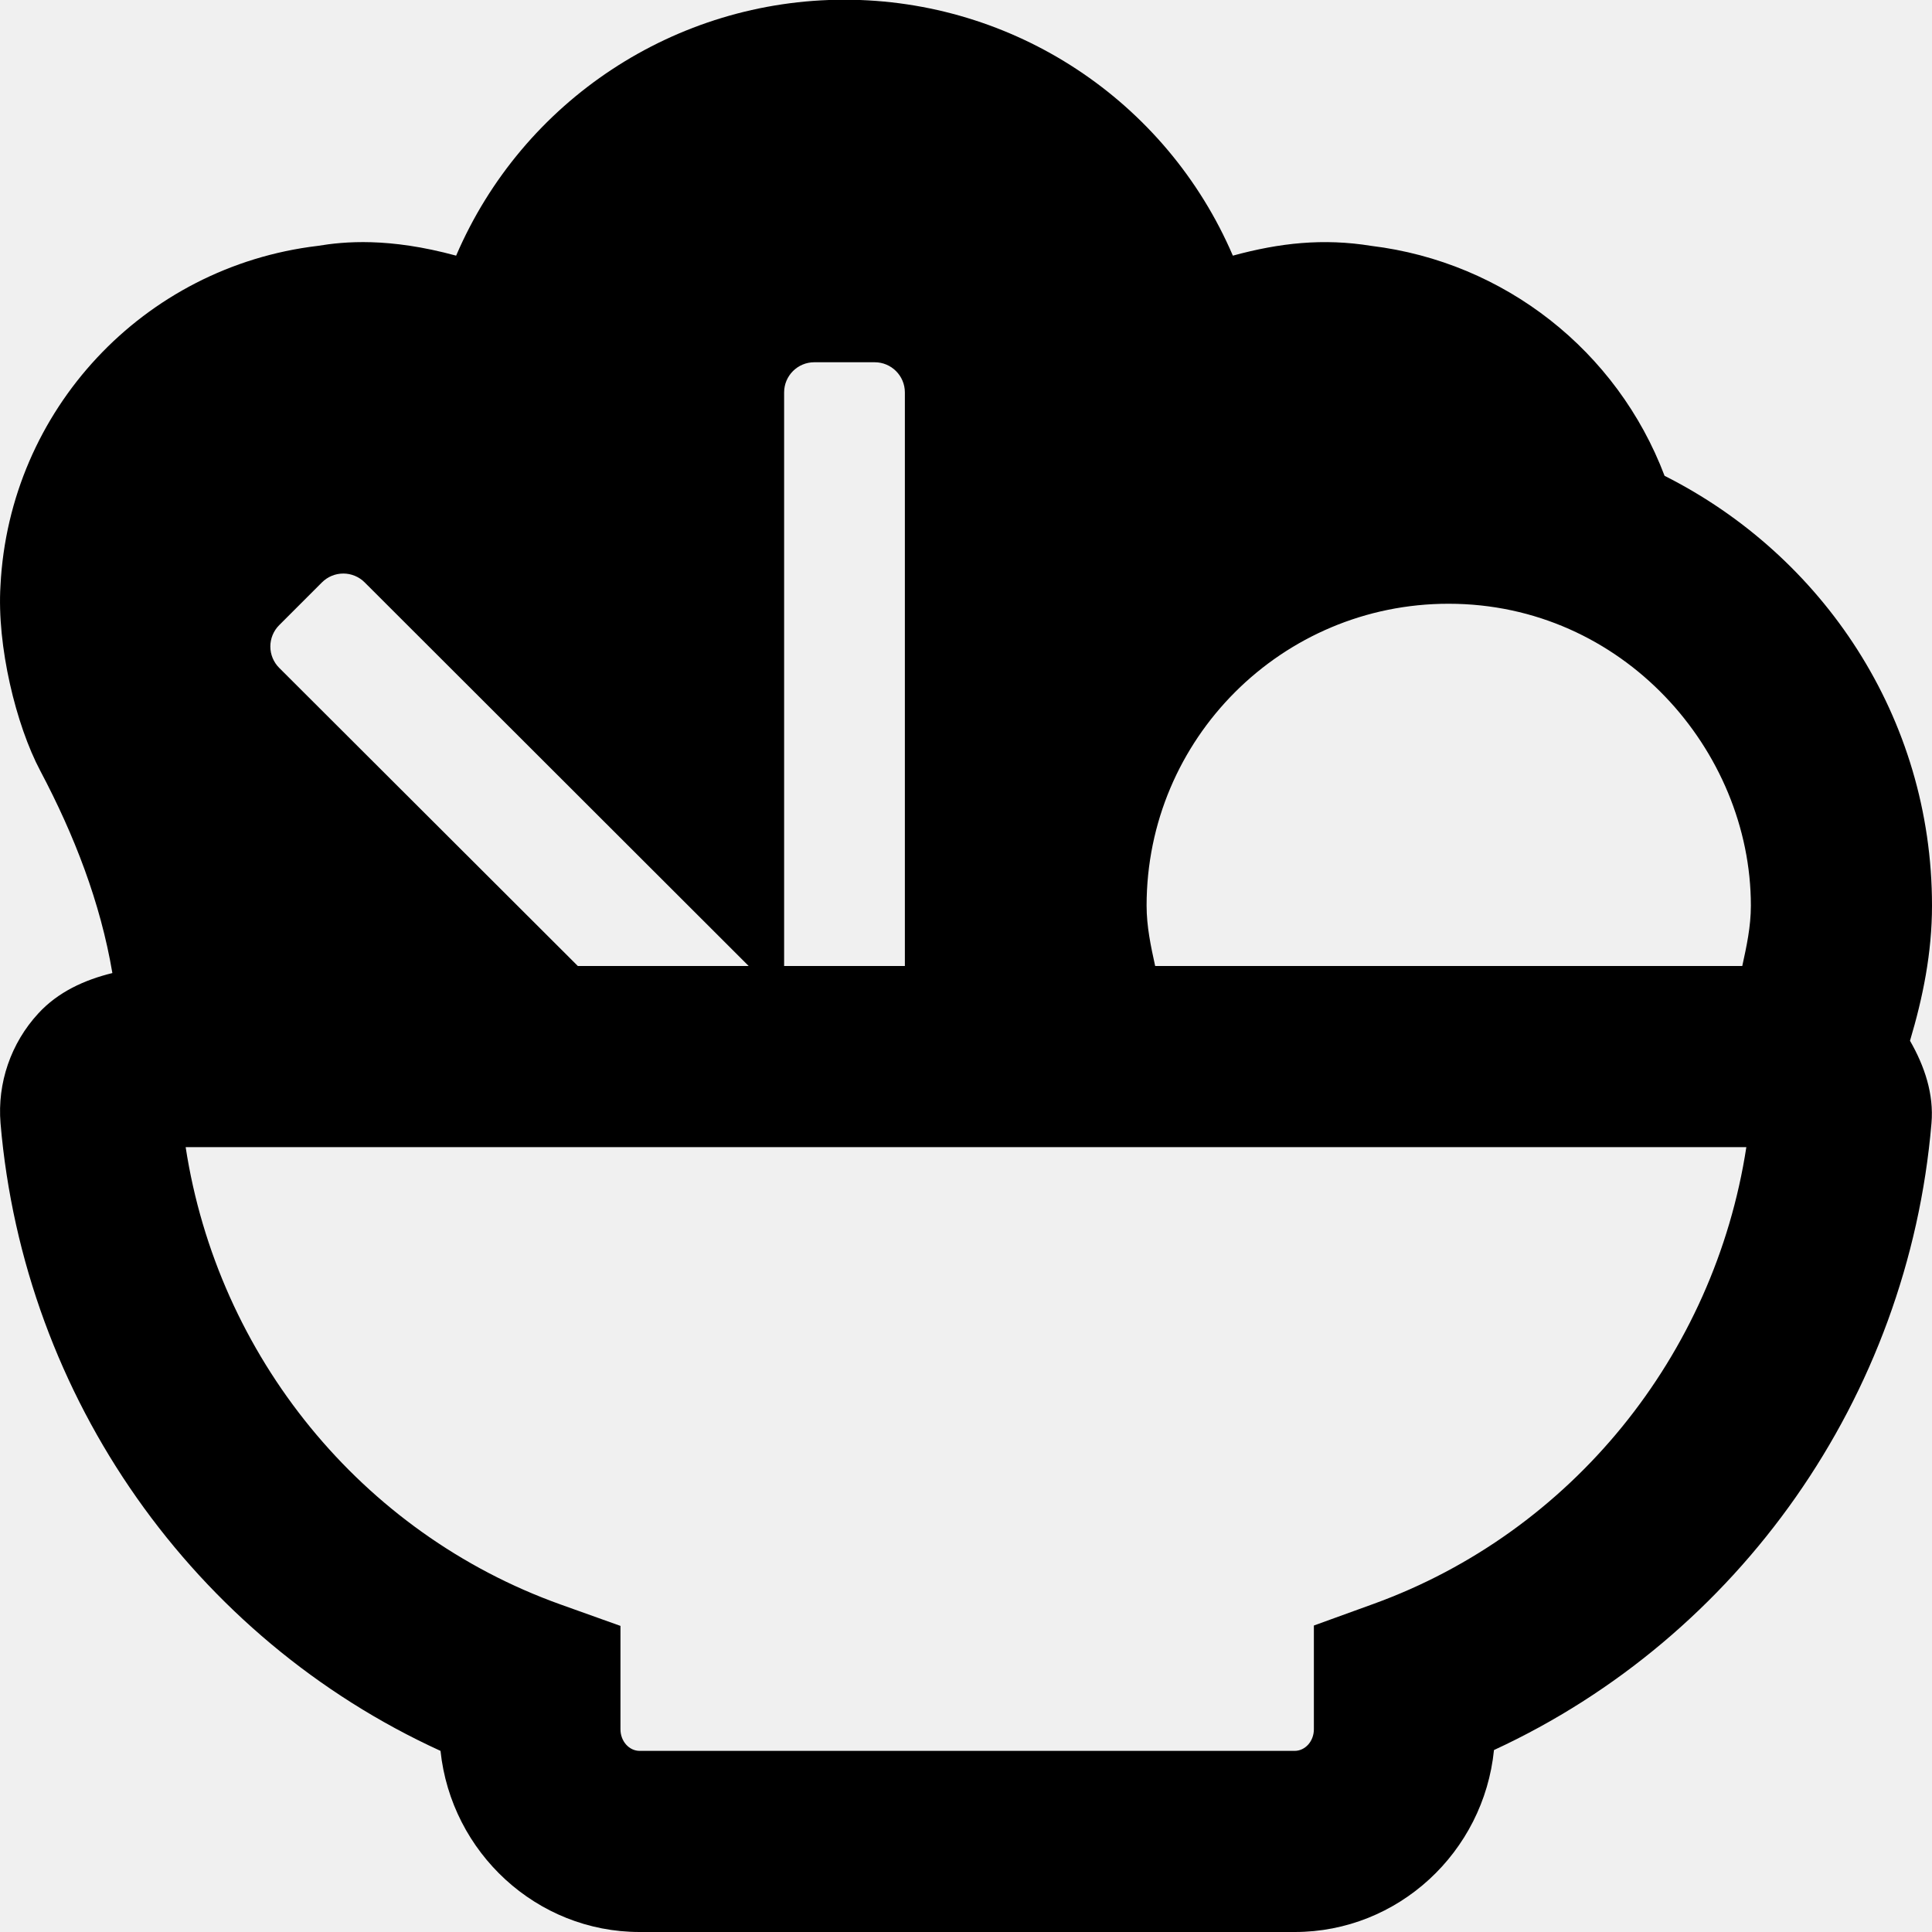
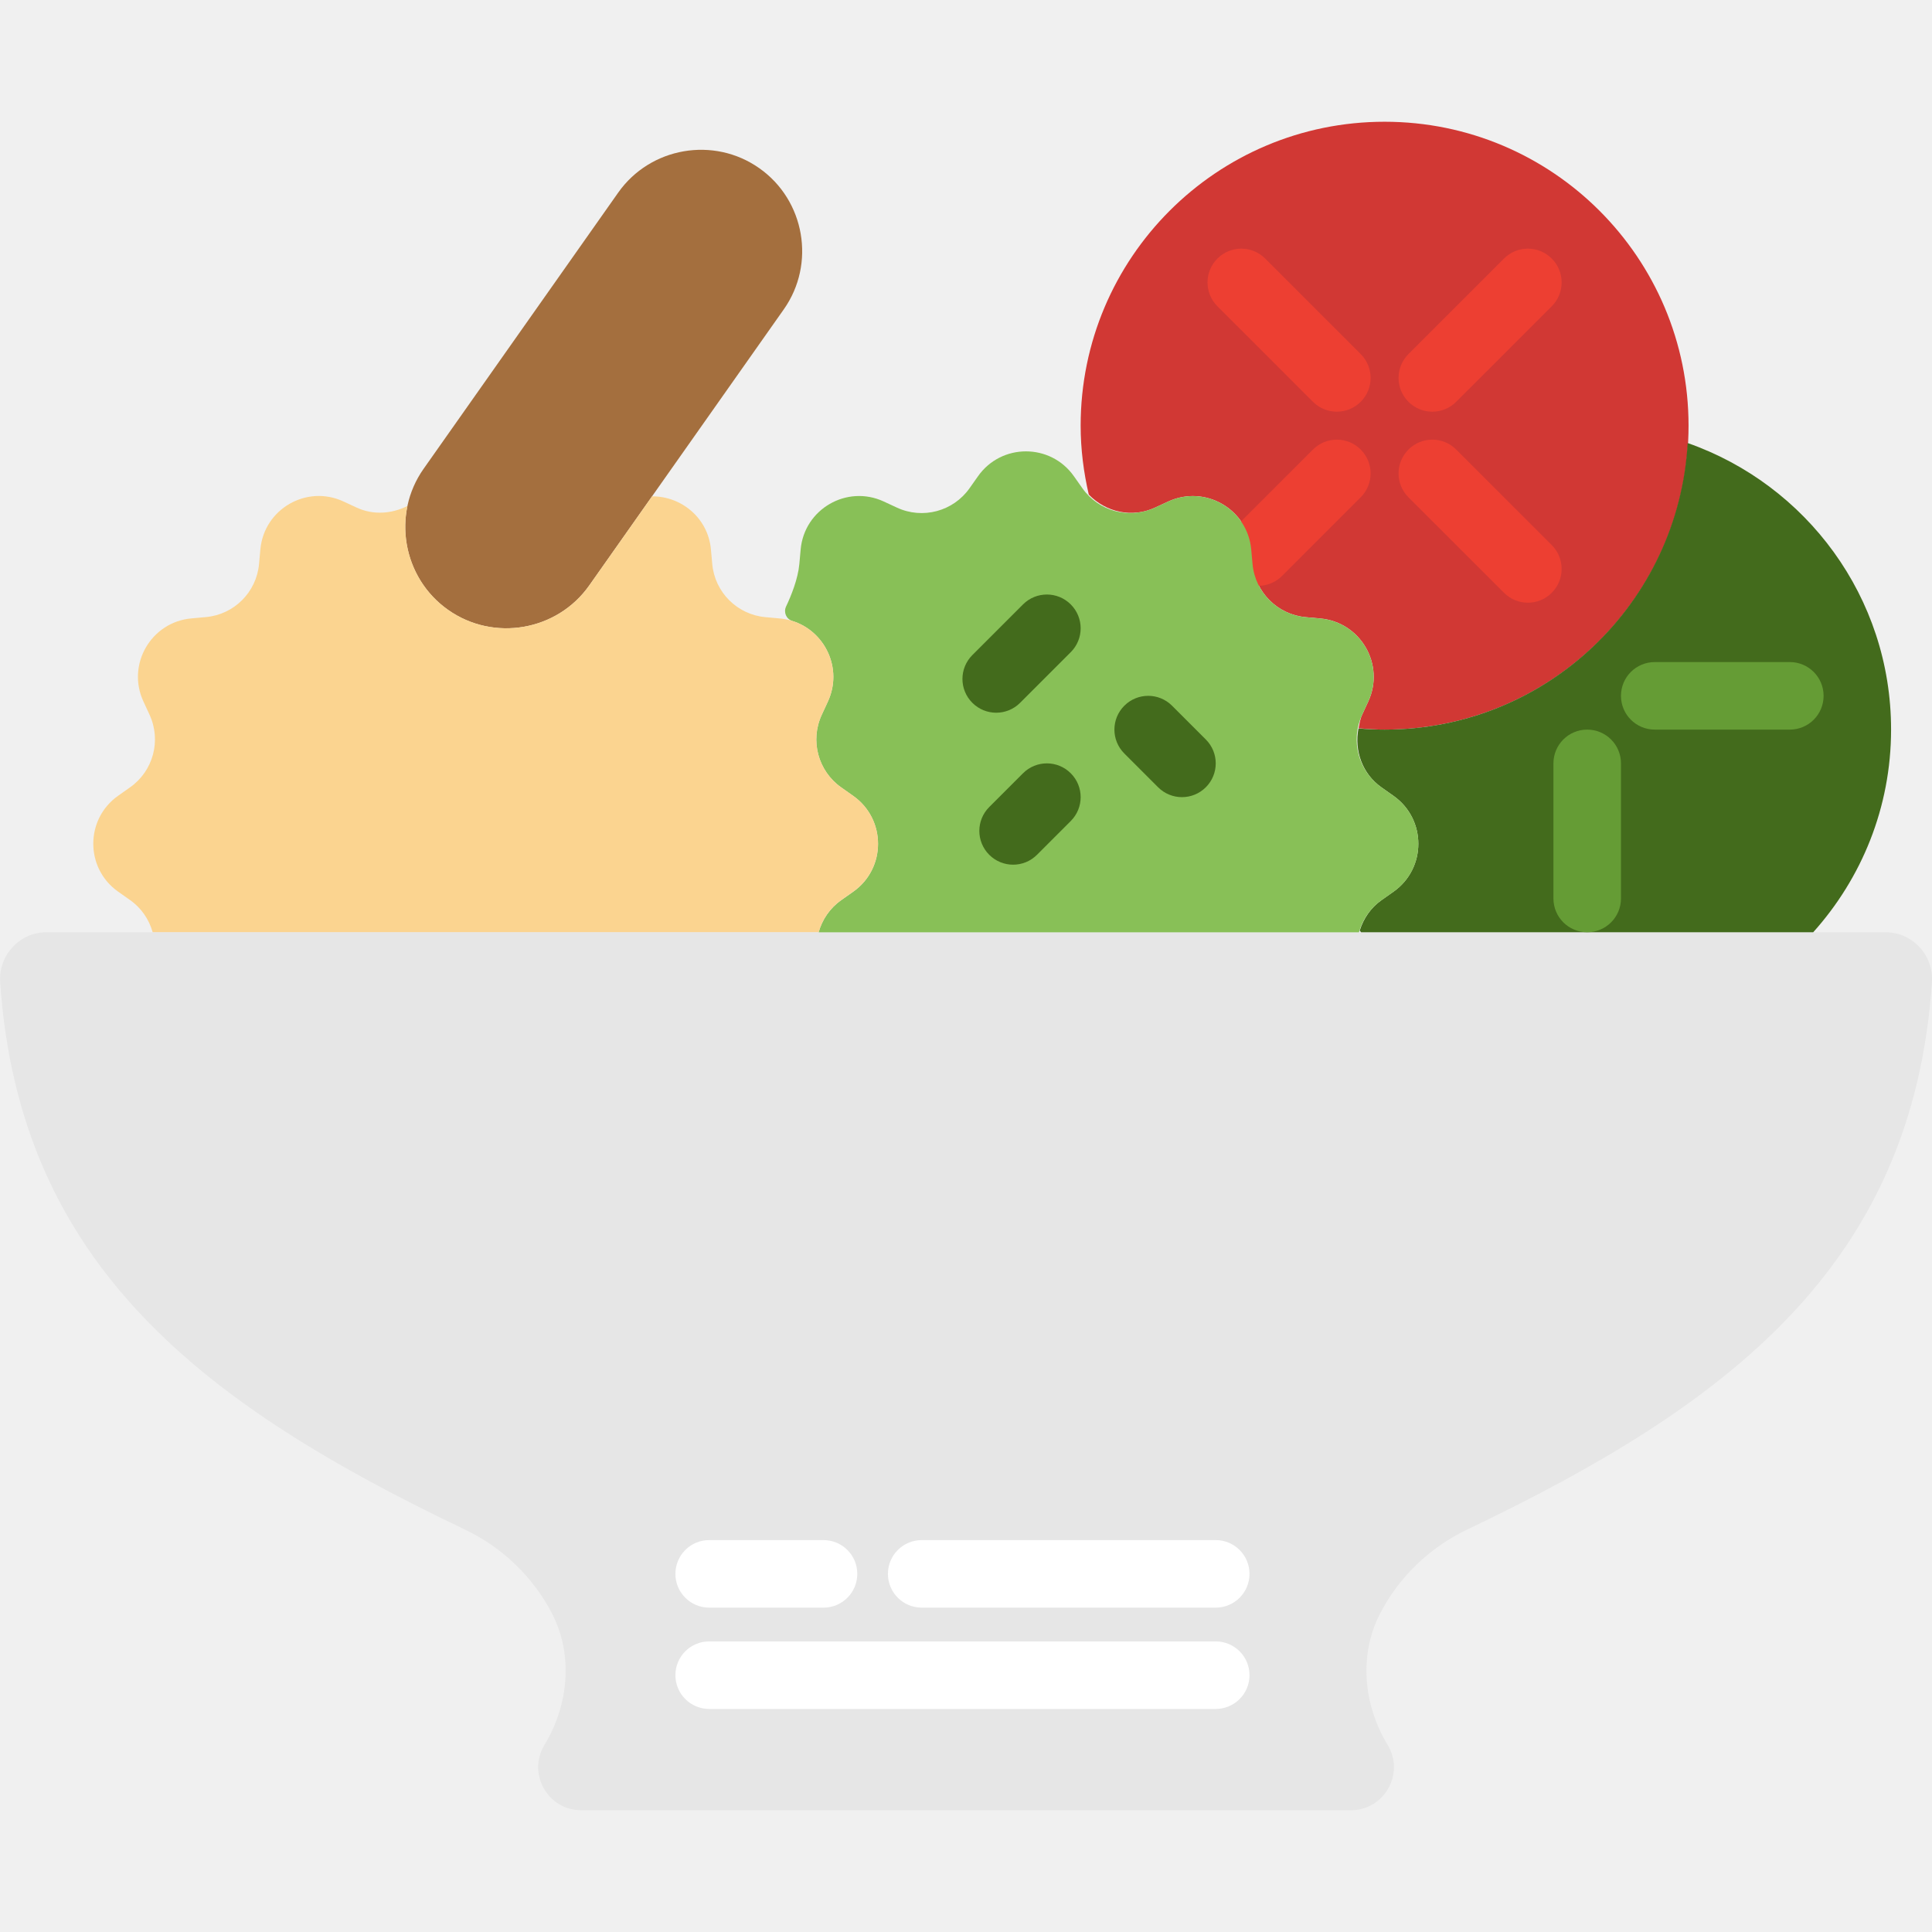
- <svg xmlns="http://www.w3.org/2000/svg" class="svg-inline--fa fa-salad fa-w-16 fa-9x" viewBox="0 0 512 512">
-   <path class="" d="M512 240c0-49.93-29-92.82-70.87-113.9a95.42 95.42 0 0 0-77.72-60.94c-12.78-2.07-24.33-.78-36.69 2.59a112 112 0 0 0-205.84 0C103 62.88 91.19 64 84.21 65.16a95.49 95.49 0 0 0-84.08 90c-1 16 4.11 37 10.56 49.14 9 17 15.94 34.9 19.09 53.57-7.39 1.81-14.4 5-19.64 10.71a38.29 38.29 0 0 0-10 29.08c6.18 72.9 51.31 136.51 116.6 166.34 2.84 26.92 25.44 48 52.78 48H343.1c27.44 0 50.1-21.17 52.82-48.22 64.94-30 109.79-93.51 115.94-166.11.67-7.76-1.84-15.15-5.69-21.86 3.41-11.43 5.83-23.28 5.83-35.81zm-128.09-80C430 160 464 198.84 464 240c0 5.57-1.14 10.79-2.28 16H306.13c-1.14-5.21-2.27-10.43-2.27-16a80 80 0 0 1 80.05-80zM215.8 96h16a8 8 0 0 1 8 8v152h-32V104a8 8 0 0 1 8-8zM74 165.66l11.32-11.32a8 8 0 0 1 11.32 0L198.41 256h-45.28L74 177a8 8 0 0 1 0-11.34zm290 259.39l-15.81 5.73v27.5c0 3.16-2.29 5.72-5.1 5.72H169.52c-2.81 0-5.09-2.56-5.09-5.72v-27.4l-15.91-5.69C95.8 406.31 57.7 359.42 49.2 304h413.6c-8.47 55.2-46.35 102.05-98.8 121.05z" fill="currentColor" />
+ <svg xmlns="http://www.w3.org/2000/svg" id="Capa_1" style="enable-background:new 0 0 57.21 57.21;" version="1.1" viewBox="0 0 57.21 57.21" x="0px" xml:space="preserve" y="0px">
+   <g>
+     <path d="M29.046,53.605H40c0.992,0,1.604-1.083,1.092-1.932l-0.01-0.017   c-0.709-1.177-0.847-2.657-0.215-3.877c0.552-1.066,1.449-1.946,2.579-2.486c7.719-3.686,13.193-7.804,13.762-16.206   c0.054-0.796-0.572-1.481-1.37-1.481l-26.791,0l-27.672,0c-0.798,0-1.424,0.685-1.37,1.481c0.569,8.401,6.042,12.52,13.762,16.206   c1.129,0.539,2.027,1.42,2.579,2.486c0.632,1.22,0.494,2.7-0.215,3.877l-0.01,0.017c-0.512,0.85,0.1,1.932,1.092,1.932H29.046z" style="fill:#E6E6E6;" />
+     <path d="M36,47.605h-8.707c-0.552,0-1-0.447-1-1s0.448-1,1-1H36c0.552,0,1,0.447,1,1   S36.552,47.605,36,47.605z" style="fill:#FFFFFF;" />
+     <path d="M24.386,47.605H21c-0.552,0-1-0.447-1-1s0.448-1,1-1h3.386c0.552,0,1,0.447,1,1   S24.938,47.605,24.386,47.605z" style="fill:#FFFFFF;" />
+     <path d="M36,50.605H21c-0.552,0-1-0.447-1-1s0.448-1,1-1h15c0.552,0,1,0.447,1,1S36.552,50.605,36,50.605z" style="fill:#FFFFFF;" />
+     <path d="M41,3.605c-4.971,0-9,4.029-9,9c0,0.703,0.089,1.384,0.241,2.041c0.507,0.521,1.281,0.7,1.959,0.386   l0.392-0.181c1.091-0.505,2.352,0.223,2.46,1.42l0.039,0.43c0.076,0.836,0.738,1.499,1.575,1.574l0.43,0.039   c1.197,0.108,1.925,1.37,1.42,2.46l-0.181,0.392c-0.06,0.129-0.079,0.265-0.105,0.4c0.255,0.022,0.511,0.039,0.771,0.039   c4.971,0,9-4.03,9-9C50,7.634,45.971,3.605,41,3.605z" style="fill:#D13834;" />
+     <path d="M49.974,13.119c-0.268,4.73-4.177,8.486-8.974,8.486c-0.26,0-0.518-0.012-0.773-0.034   c-0.127,0.658,0.114,1.345,0.682,1.745l0.354,0.25c0.982,0.692,0.982,2.149-0.001,2.84l-0.353,0.249   c-0.321,0.226-0.534,0.548-0.645,0.901c0.014,0.016,0.026,0.033,0.04,0.049h13.389c1.429-1.593,2.305-3.692,2.305-6   C56,17.678,53.481,14.348,49.974,13.119z" style="fill:#436B1C;" />
+     <path d="M39.586,12.191c-0.256,0-0.512-0.098-0.707-0.293L36.05,9.07c-0.391-0.391-0.391-1.023,0-1.414   c0.391-0.391,1.023-0.391,1.414,0l2.829,2.828c0.391,0.391,0.391,1.023,0,1.414C40.098,12.093,39.842,12.191,39.586,12.191z" style="fill:#ED3F32;" />
+     <path d="M45.243,17.847c-0.256,0-0.512-0.098-0.707-0.293l-2.829-2.828c-0.391-0.391-0.391-1.023,0-1.414   s1.023-0.391,1.414,0l2.829,2.828c0.39,0.391,0.391,1.023,0,1.414C45.754,17.75,45.499,17.847,45.243,17.847z" style="fill:#ED3F32;" />
+     <path d="M42.414,12.191c-0.256,0-0.512-0.098-0.707-0.293c-0.391-0.391-0.391-1.023,0-1.414l2.829-2.828   c0.391-0.391,1.023-0.391,1.414,0c0.391,0.391,0.39,1.023,0,1.414l-2.829,2.828C42.926,12.093,42.67,12.191,42.414,12.191z" style="fill:#ED3F32;" />
+     <path d="M37.257,17.347c-0.256,0-0.512-0.098-0.707-0.293c-0.391-0.391-0.391-1.023,0-1.414l2.329-2.328   c0.391-0.391,1.023-0.391,1.414,0s0.391,1.023,0,1.414l-2.329,2.328C37.769,17.25,37.513,17.347,37.257,17.347z" style="fill:#ED3F32;" />
+     <path d="M53,21.605h-4c-0.553,0-1-0.447-1-1s0.447-1,1-1h4c0.553,0,1,0.447,1,1S53.553,21.605,53,21.605z" style="fill:#659C35;" />
+     <path d="M47,27.605c-0.553,0-1-0.447-1-1v-4c0-0.553,0.447-1,1-1s1,0.447,1,1v4   C48,27.158,47.553,27.605,47,27.605z" style="fill:#659C35;" />
+     <path d="M23.461,18.387c0.972,0.303,1.505,1.414,1.054,2.388l-0.181,0.392   c-0.353,0.762-0.11,1.667,0.576,2.15l0.354,0.25c0.982,0.692,0.982,2.149-0.001,2.84l-0.353,0.249   c-0.337,0.237-0.563,0.577-0.669,0.951h4.804h11.196c0.105-0.374,0.332-0.713,0.669-0.951l0.353-0.249   c0.982-0.692,0.983-2.148,0.001-2.84l-0.354-0.25c-0.686-0.483-0.928-1.388-0.576-2.15l0.181-0.392   c0.505-1.091-0.223-2.352-1.42-2.46l-0.43-0.039c-0.836-0.076-1.499-0.738-1.575-1.574l-0.039-0.43   c-0.108-1.197-1.37-1.925-2.46-1.42L34.2,15.032c-0.762,0.353-1.667,0.11-2.15-0.576l-0.249-0.353   c-0.692-0.983-2.149-0.983-2.841,0l-0.249,0.353c-0.483,0.686-1.388,0.929-2.15,0.576l-0.392-0.182   c-1.091-0.505-2.352,0.224-2.46,1.42l-0.039,0.43c-0.04,0.442-0.24,0.937-0.393,1.26C23.197,18.131,23.282,18.331,23.461,18.387z" style="fill:#88C057;" />
+     <path d="M12.545,13.88l5.76-8.175c0.95-1.349,2.832-1.675,4.18-0.724l0,0c1.349,0.95,1.675,2.832,0.724,4.18   l-5.76,8.175c-0.95,1.349-2.832,1.675-4.18,0.724l0,0C11.92,17.11,11.594,15.229,12.545,13.88z" style="fill:#A46F3E;" />
+     <path d="M25.263,23.565l-0.353-0.249c-0.686-0.483-0.929-1.388-0.576-2.15l0.181-0.392   c0.505-1.091-0.224-2.352-1.42-2.46l-0.43-0.039c-0.836-0.076-1.499-0.738-1.574-1.574l-0.039-0.43   c-0.085-0.938-0.88-1.579-1.744-1.573l-1.858,2.637c-0.95,1.349-2.832,1.675-4.18,0.724h0c-1.007-0.71-1.443-1.938-1.204-3.077   c-0.461,0.233-1.008,0.278-1.504,0.049l-0.392-0.182c-1.091-0.505-2.352,0.224-2.46,1.42l-0.039,0.43   c-0.076,0.836-0.738,1.499-1.574,1.574l-0.43,0.039c-1.197,0.108-1.925,1.37-1.42,2.46l0.181,0.392   c0.353,0.762,0.11,1.667-0.576,2.15l-0.353,0.249c-0.982,0.692-0.982,2.149,0,2.841l0.353,0.249   c0.337,0.237,0.563,0.577,0.668,0.95h19.722c0.105-0.374,0.332-0.713,0.668-0.95l0.353-0.249   C26.246,25.714,26.246,24.257,25.263,23.565z" style="fill:#FBD490;" />
+     <path d="M29.5,21.105c-0.256,0-0.512-0.098-0.707-0.293c-0.391-0.391-0.391-1.023,0-1.414l1.5-1.5   c0.391-0.391,1.023-0.391,1.414,0s0.391,1.023,0,1.414l-1.5,1.5C30.012,21.007,29.756,21.105,29.5,21.105z" style="fill:#436B1C;" />
+     <path d="M35,23.605c-0.256,0-0.512-0.098-0.707-0.293l-1-1c-0.391-0.391-0.391-1.023,0-1.414   s1.023-0.391,1.414,0l1,1c0.391,0.391,0.391,1.023,0,1.414C35.512,23.507,35.256,23.605,35,23.605z" style="fill:#436B1C;" />
+     <path d="M30,25.605c-0.256,0-0.512-0.098-0.707-0.293c-0.391-0.391-0.391-1.023,0-1.414l1-1   c0.391-0.391,1.023-0.391,1.414,0s0.391,1.023,0,1.414l-1,1C30.512,25.507,30.256,25.605,30,25.605z" style="fill:#436B1C;" />
+   </g>
+   <g>
+ </g>
+   <g>
+ </g>
+   <g>
+ </g>
+   <g>
+ </g>
+   <g>
+ </g>
+   <g>
+ </g>
+   <g>
+ </g>
+   <g>
+ </g>
+   <g>
+ </g>
+   <g>
+ </g>
+   <g>
+ </g>
+   <g>
+ </g>
+   <g>
+ </g>
+   <g>
+ </g>
+   <g>
+ </g>
</svg>
